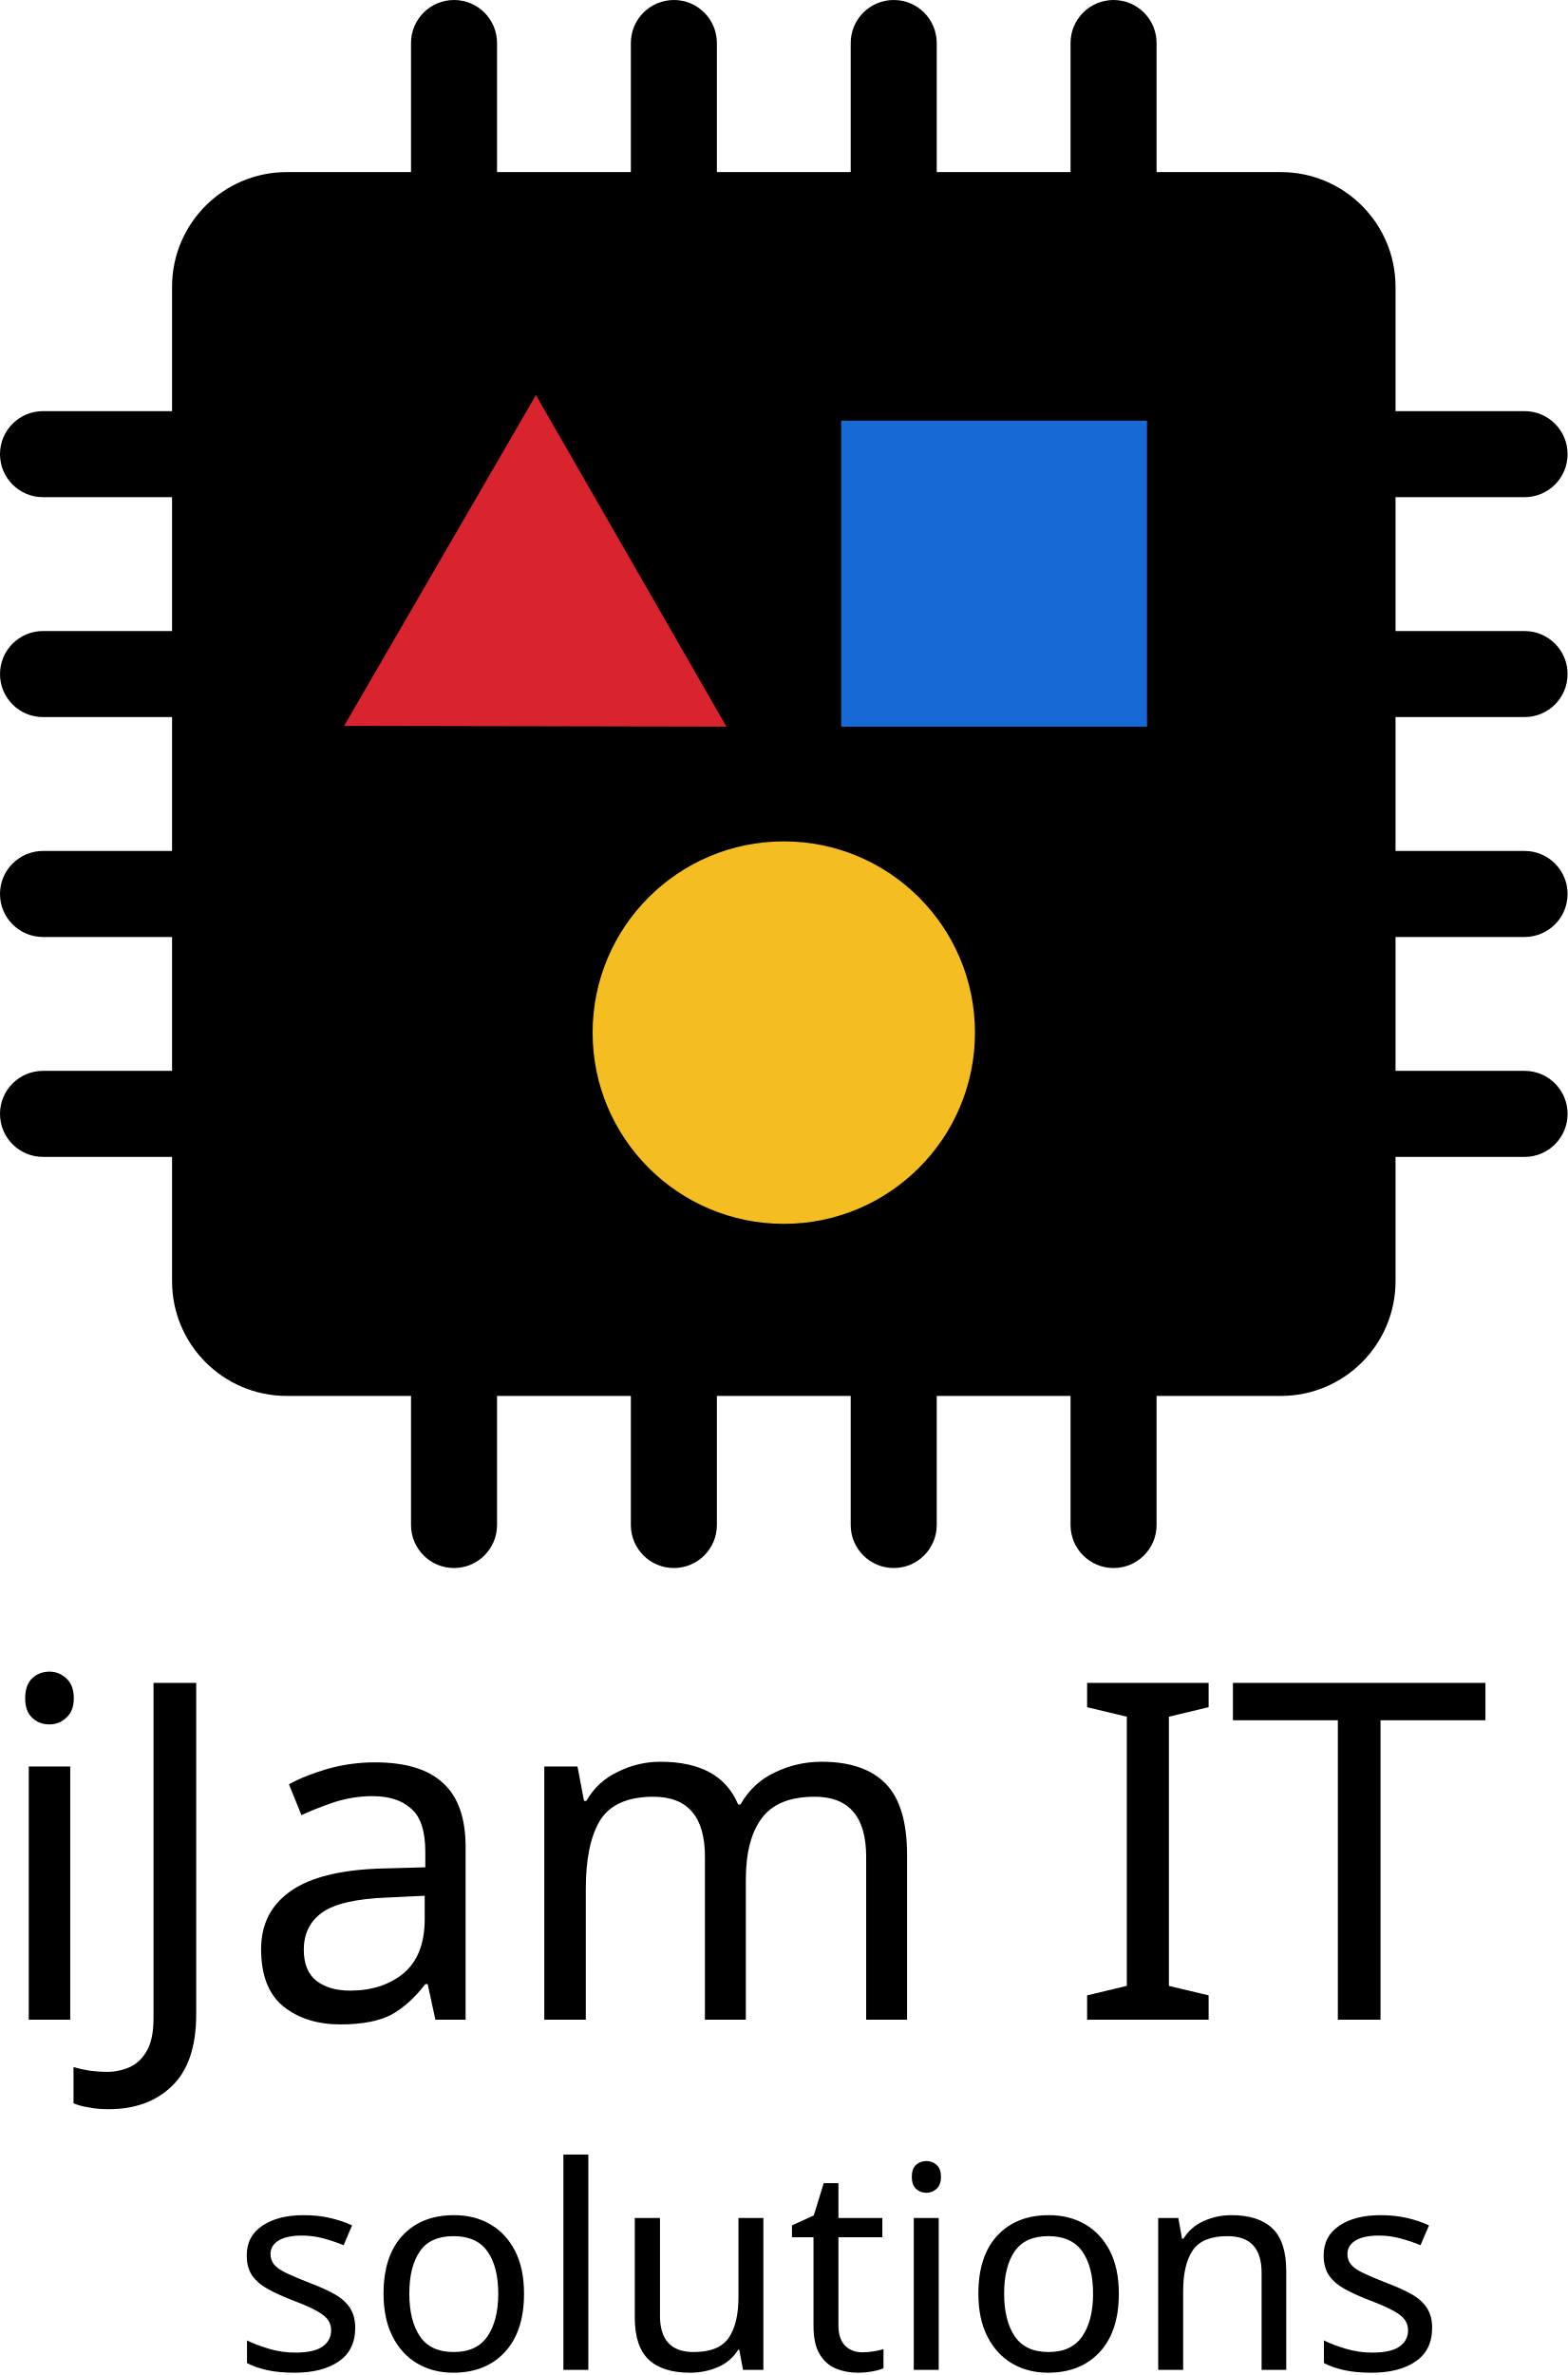
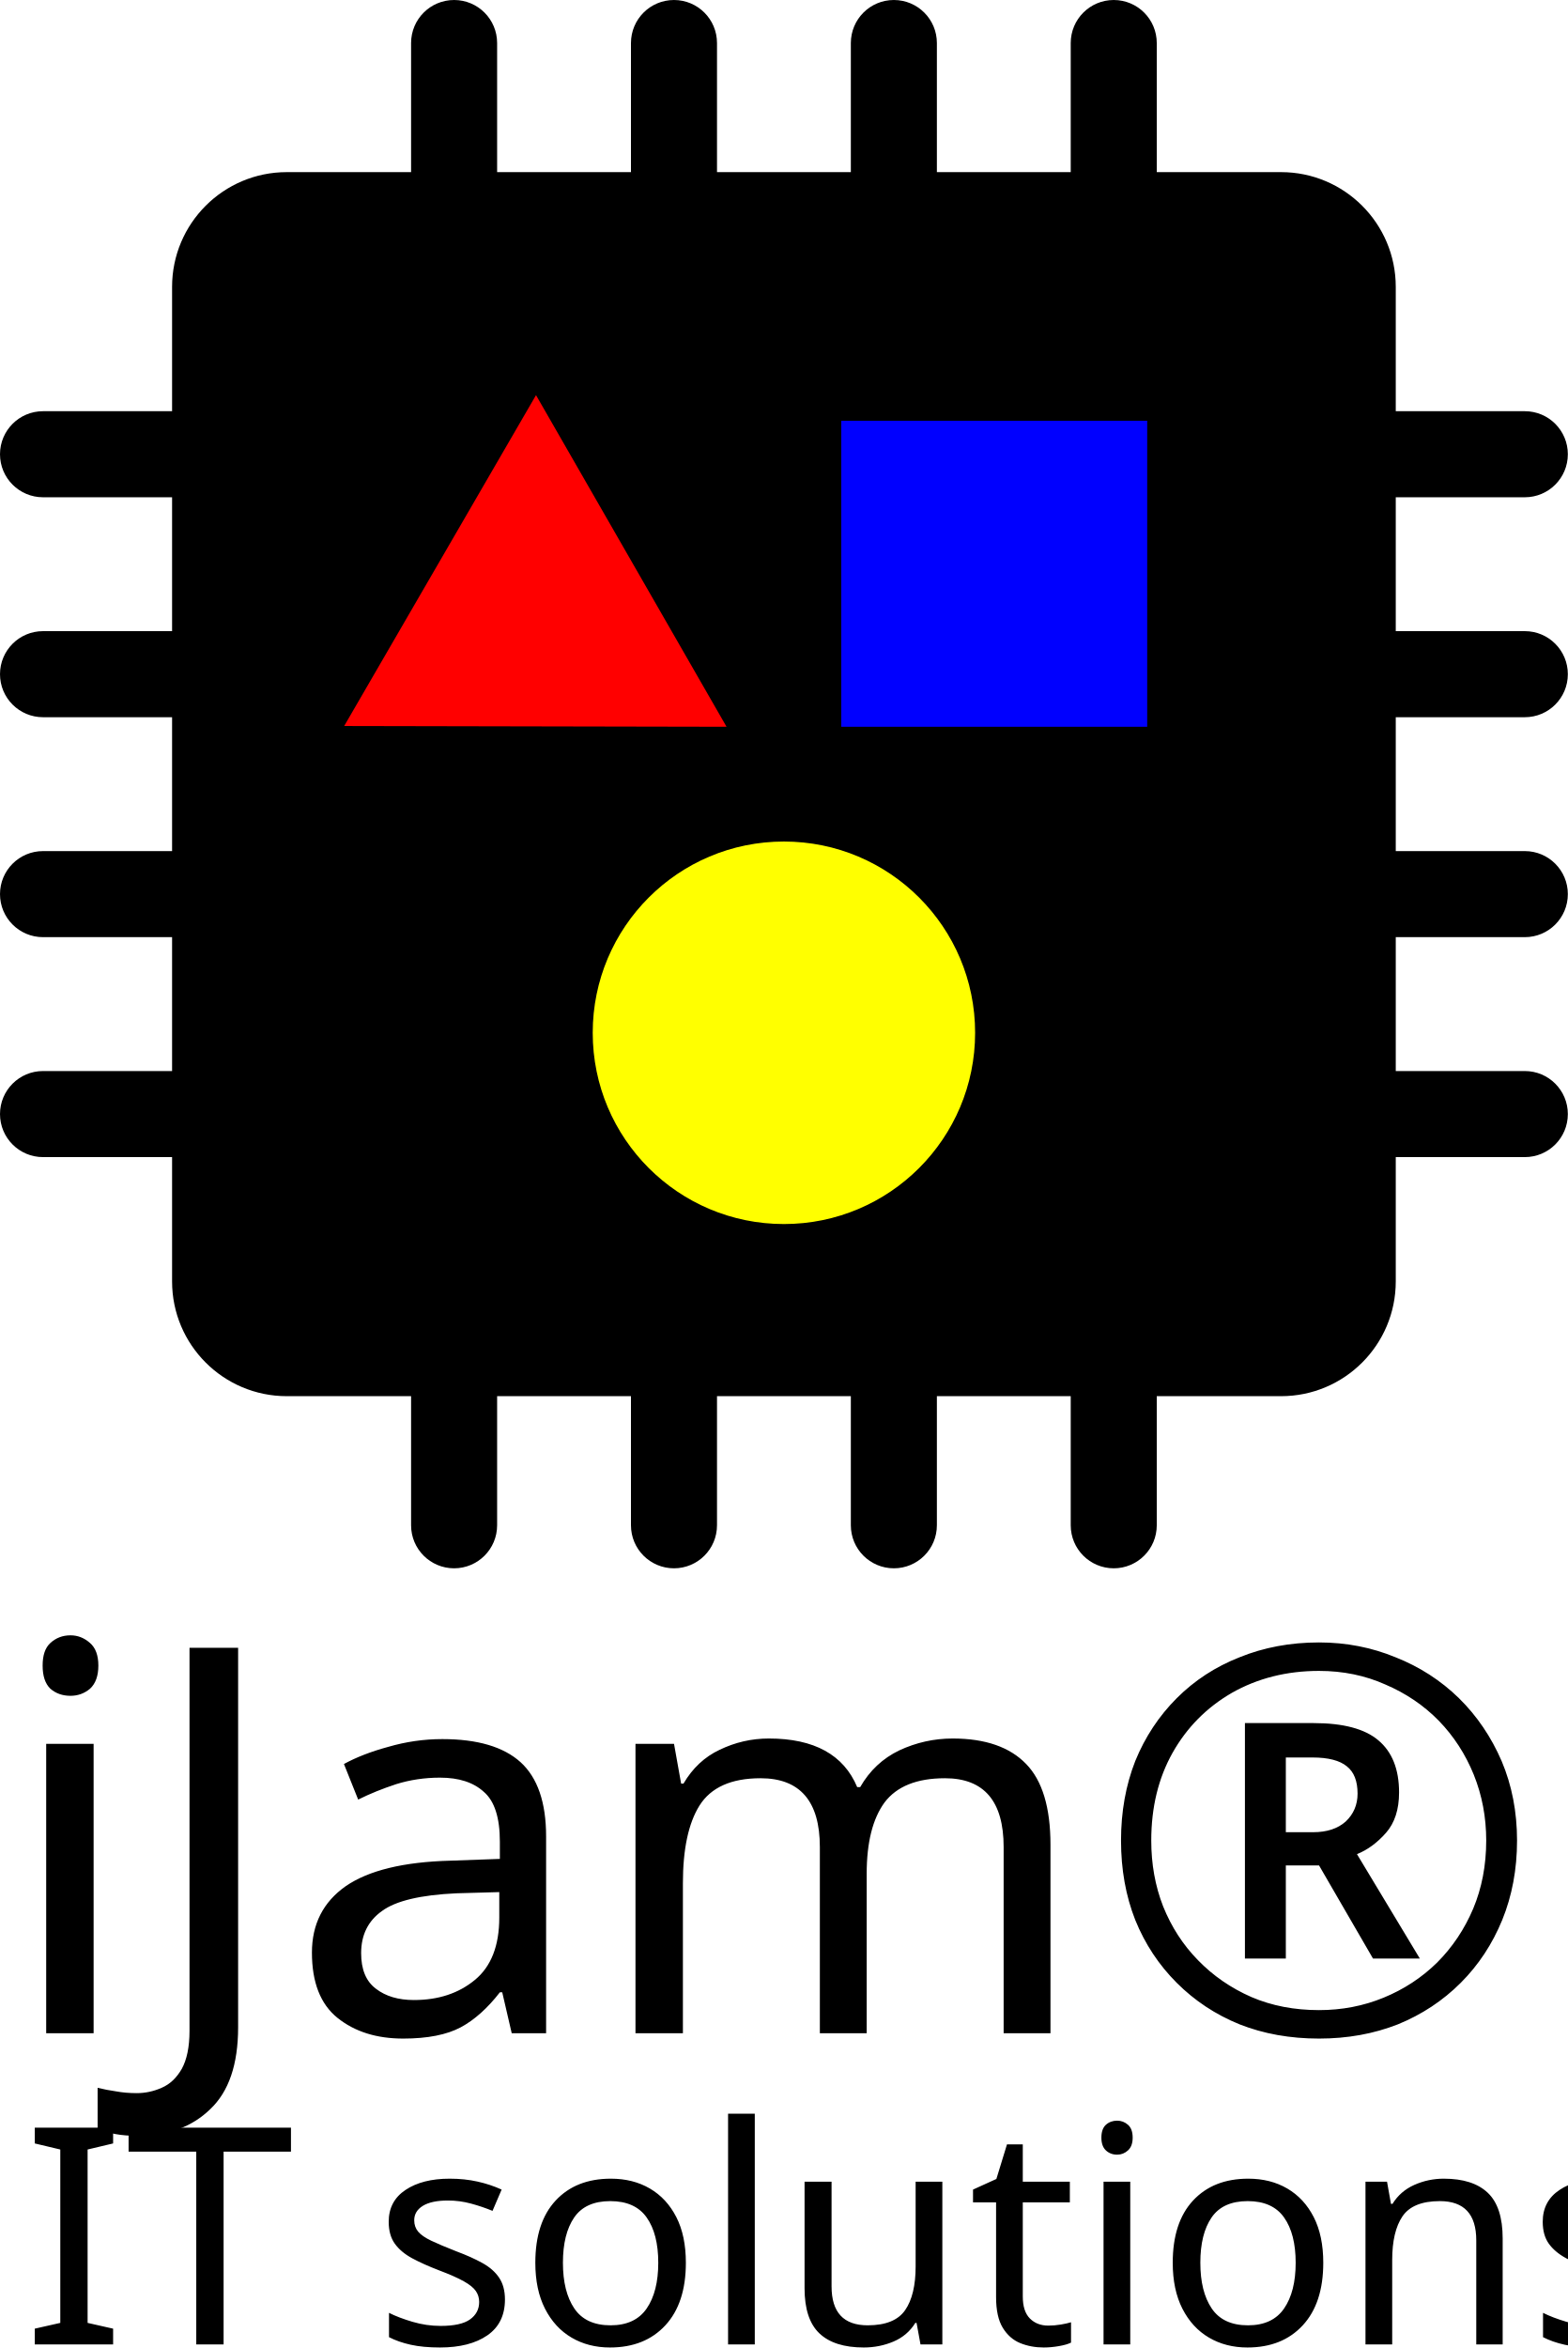
- <svg xmlns="http://www.w3.org/2000/svg" width="820mm" height="1242mm" viewBox="0 0 820 1242" version="1.1" id="svg1">
+ <svg xmlns="http://www.w3.org/2000/svg" width="820mm" height="1227.667mm" viewBox="0 0 820 1227.667" version="1.1" id="svg1">
  <defs id="defs1">
    <rect x="693.154" y="3927.874" width="1975.888" height="908.271" id="rect3" />
    <rect x="446.168" y="3625.117" width="4031.449" height="1473.949" id="rect2" />
  </defs>
  <g id="layer1">
    <rect style="fill:#000000;fill-opacity:1;stroke-width:1" id="rect1029121" width="640" height="640" x="90" y="90" ry="60" rx="60" />
    <rect style="fill:#000000;fill-opacity:1;stroke-width:0.949" id="rect1029123" width="200" height="45" x="620" y="215" rx="22.5" ry="22.5" />
    <rect style="fill:#000000;fill-opacity:1;stroke-width:0.949" id="rect1029123-03" width="45" height="200" x="215" y="-7.1054274e-15" rx="22.5" ry="22.5" />
    <rect style="fill:#000000;fill-opacity:1;stroke-width:0.949" id="rect1029123-03-3" width="45" height="200" x="330" y="-7.1054274e-15" rx="22.5" ry="22.5" />
    <rect style="fill:#000000;fill-opacity:1;stroke-width:0.949" id="rect1029123-03-5" width="45" height="200" x="560" y="-7.1054274e-15" rx="22.5" ry="22.5" />
    <rect style="fill:#000000;fill-opacity:1;stroke-width:0.949" id="rect1029123-03-56" width="45" height="200" x="445" y="-7.1054274e-15" rx="22.5" ry="22.5" />
    <rect style="fill:#000000;fill-opacity:1;stroke-width:0.949" id="rect1029123-03-52" width="45" height="200" x="215" y="620" rx="22.5" ry="22.5" />
    <rect style="fill:#000000;fill-opacity:1;stroke-width:0.949" id="rect1029123-03-3-5" width="45" height="200" x="330" y="620" rx="22.5" ry="22.5" />
    <rect style="fill:#000000;fill-opacity:1;stroke-width:0.949" id="rect1029123-03-5-4" width="45" height="200" x="560" y="620" rx="22.5" ry="22.5" />
    <rect style="fill:#000000;fill-opacity:1;stroke-width:0.949" id="rect1029123-03-56-7" width="45" height="200" x="445" y="620" rx="22.5" ry="22.5" />
    <rect style="fill:#000000;fill-opacity:1;stroke-width:0.949" id="rect1029123-0" width="200" height="45" x="620" y="560" rx="22.5" ry="22.5" />
    <rect style="fill:#000000;fill-opacity:1;stroke-width:0.949" id="rect1029123-9" width="200" height="45" x="620" y="445" rx="22.5" ry="22.5" />
    <rect style="fill:#000000;fill-opacity:1;stroke-width:0.949" id="rect1029123-7" width="200" height="45" x="620" y="330" rx="22.5" ry="22.5" />
    <rect style="fill:#000000;fill-opacity:1;stroke-width:0.949" id="rect1029123-93" width="200" height="45" x="0" y="215" rx="22.5" ry="22.5" />
    <rect style="fill:#000000;fill-opacity:1;stroke-width:0.949" id="rect1029123-0-1" width="200" height="45" x="0" y="560" rx="22.5" ry="22.5" />
    <rect style="fill:#000000;fill-opacity:1;stroke-width:0.949" id="rect1029123-9-9" width="200" height="45" x="0" y="445" rx="22.5" ry="22.5" />
    <rect style="fill:#000000;fill-opacity:1;stroke-width:0.949" id="rect1029123-7-4" width="200" height="45" x="0" y="330" rx="22.5" ry="22.5" />
-     <rect style="fill:#1769d6;fill-opacity:1;stroke-width:1" id="rect1029124" width="160" height="160" x="440" y="220" />
-     <circle style="fill:#f4be23;fill-opacity:1;stroke-width:0.265" id="path1" cx="410" cy="540" r="100" />
-     <path style="fill:#d9232e;fill-opacity:1;stroke-width:0.265" id="path2" d="m 459.102,278.74 -596.92,-1.185 299.486,-516.355 z" transform="matrix(0.3350463,0,0,0.3350463,226.1755,286.6091)" />
-     <text xml:space="preserve" transform="matrix(19.84427,0,0,19.84427,-13761.146,-77118.15)" id="text3" style="font-style:normal;font-variant:normal;font-weight:normal;font-stretch:normal;font-size:12.444px;font-family:'Adwaita Sans';-inkscape-font-specification:'Adwaita Sans, @opsz=32,wght=700';font-variant-ligatures:normal;font-variant-caps:normal;font-variant-numeric:normal;font-variant-east-asian:normal;font-variation-settings:'opsz' 32, 'wght' 700;writing-mode:lr-tb;direction:ltr;white-space:pre;shape-inside:url(#rect3);display:inline;fill:#000000;fill-opacity:1">
-       <tspan x="693.154" y="3939.394" id="tspan2">iJam IT</tspan>
+     <rect style="fill:#0000ff;fill-opacity:1;stroke-width:1" id="rect1029124" width="160" height="160" x="440" y="220" />
+     <circle style="fill:#ffff00;fill-opacity:1;stroke-width:0.265" id="path1" cx="410" cy="540" r="100" />
+     <path style="fill:#ff0000;fill-opacity:1;stroke-width:0.265" id="path2" d="m 459.102,278.74 -596.92,-1.185 299.486,-516.355 z" transform="matrix(0.3350463,0,0,0.3350463,226.1755,286.6091)" />
+     <text xml:space="preserve" transform="matrix(19.84427,0,0,19.84427,-13754.822,-77143.951)" id="text3" style="font-style:normal;font-variant:normal;font-weight:normal;font-stretch:normal;font-size:14.222px;font-family:'Adwaita Sans';-inkscape-font-specification:'Adwaita Sans, @opsz=32,wght=700';font-variant-ligatures:normal;font-variant-caps:normal;font-variant-numeric:normal;font-variant-east-asian:normal;font-variation-settings:'opsz' 32, 'wght' 700;writing-mode:lr-tb;direction:ltr;white-space:pre;shape-inside:url(#rect3);display:inline;fill:#000000;fill-opacity:1">
+       <tspan x="693.154" y="3941.039" id="tspan2">iJam®</tspan>
    </text>
-     <text xml:space="preserve" style="font-style:normal;font-variant:normal;font-weight:normal;font-stretch:normal;font-size:148.167px;font-family:'Adwaita Sans';-inkscape-font-specification:'Adwaita Sans, @opsz=32';font-variant-ligatures:normal;font-variant-caps:normal;font-variant-numeric:normal;font-variant-east-asian:normal;font-variation-settings:'opsz' 32;writing-mode:lr-tb;direction:ltr;fill:#000000;fill-opacity:1;stroke-width:0.265" x="121.502" y="1239.32" id="text4">
-       <tspan id="tspan3" style="font-style:normal;font-variant:normal;font-weight:normal;font-stretch:normal;font-size:148.167px;font-family:'Adwaita Sans';-inkscape-font-specification:'Adwaita Sans, @opsz=32';font-variant-ligatures:normal;font-variant-caps:normal;font-variant-numeric:normal;font-variant-east-asian:normal;font-variation-settings:'opsz' 32;stroke-width:0.265" x="121.502" y="1239.32">solutions</tspan>
+     <text xml:space="preserve" style="font-style:normal;font-variant:normal;font-weight:normal;font-stretch:normal;font-size:158.75px;font-family:'Adwaita Sans';-inkscape-font-specification:'Adwaita Sans, @opsz=32';font-variant-ligatures:normal;font-variant-caps:normal;font-variant-numeric:normal;font-variant-east-asian:normal;font-variation-settings:'opsz' 32;writing-mode:lr-tb;direction:ltr;fill:#000000;fill-opacity:1;stroke-width:0.265" x="11.846" y="1225.807" id="text4">
+       <tspan id="tspan1" x="11.846" y="1225.807">IT solutions</tspan>
    </text>
  </g>
</svg>
